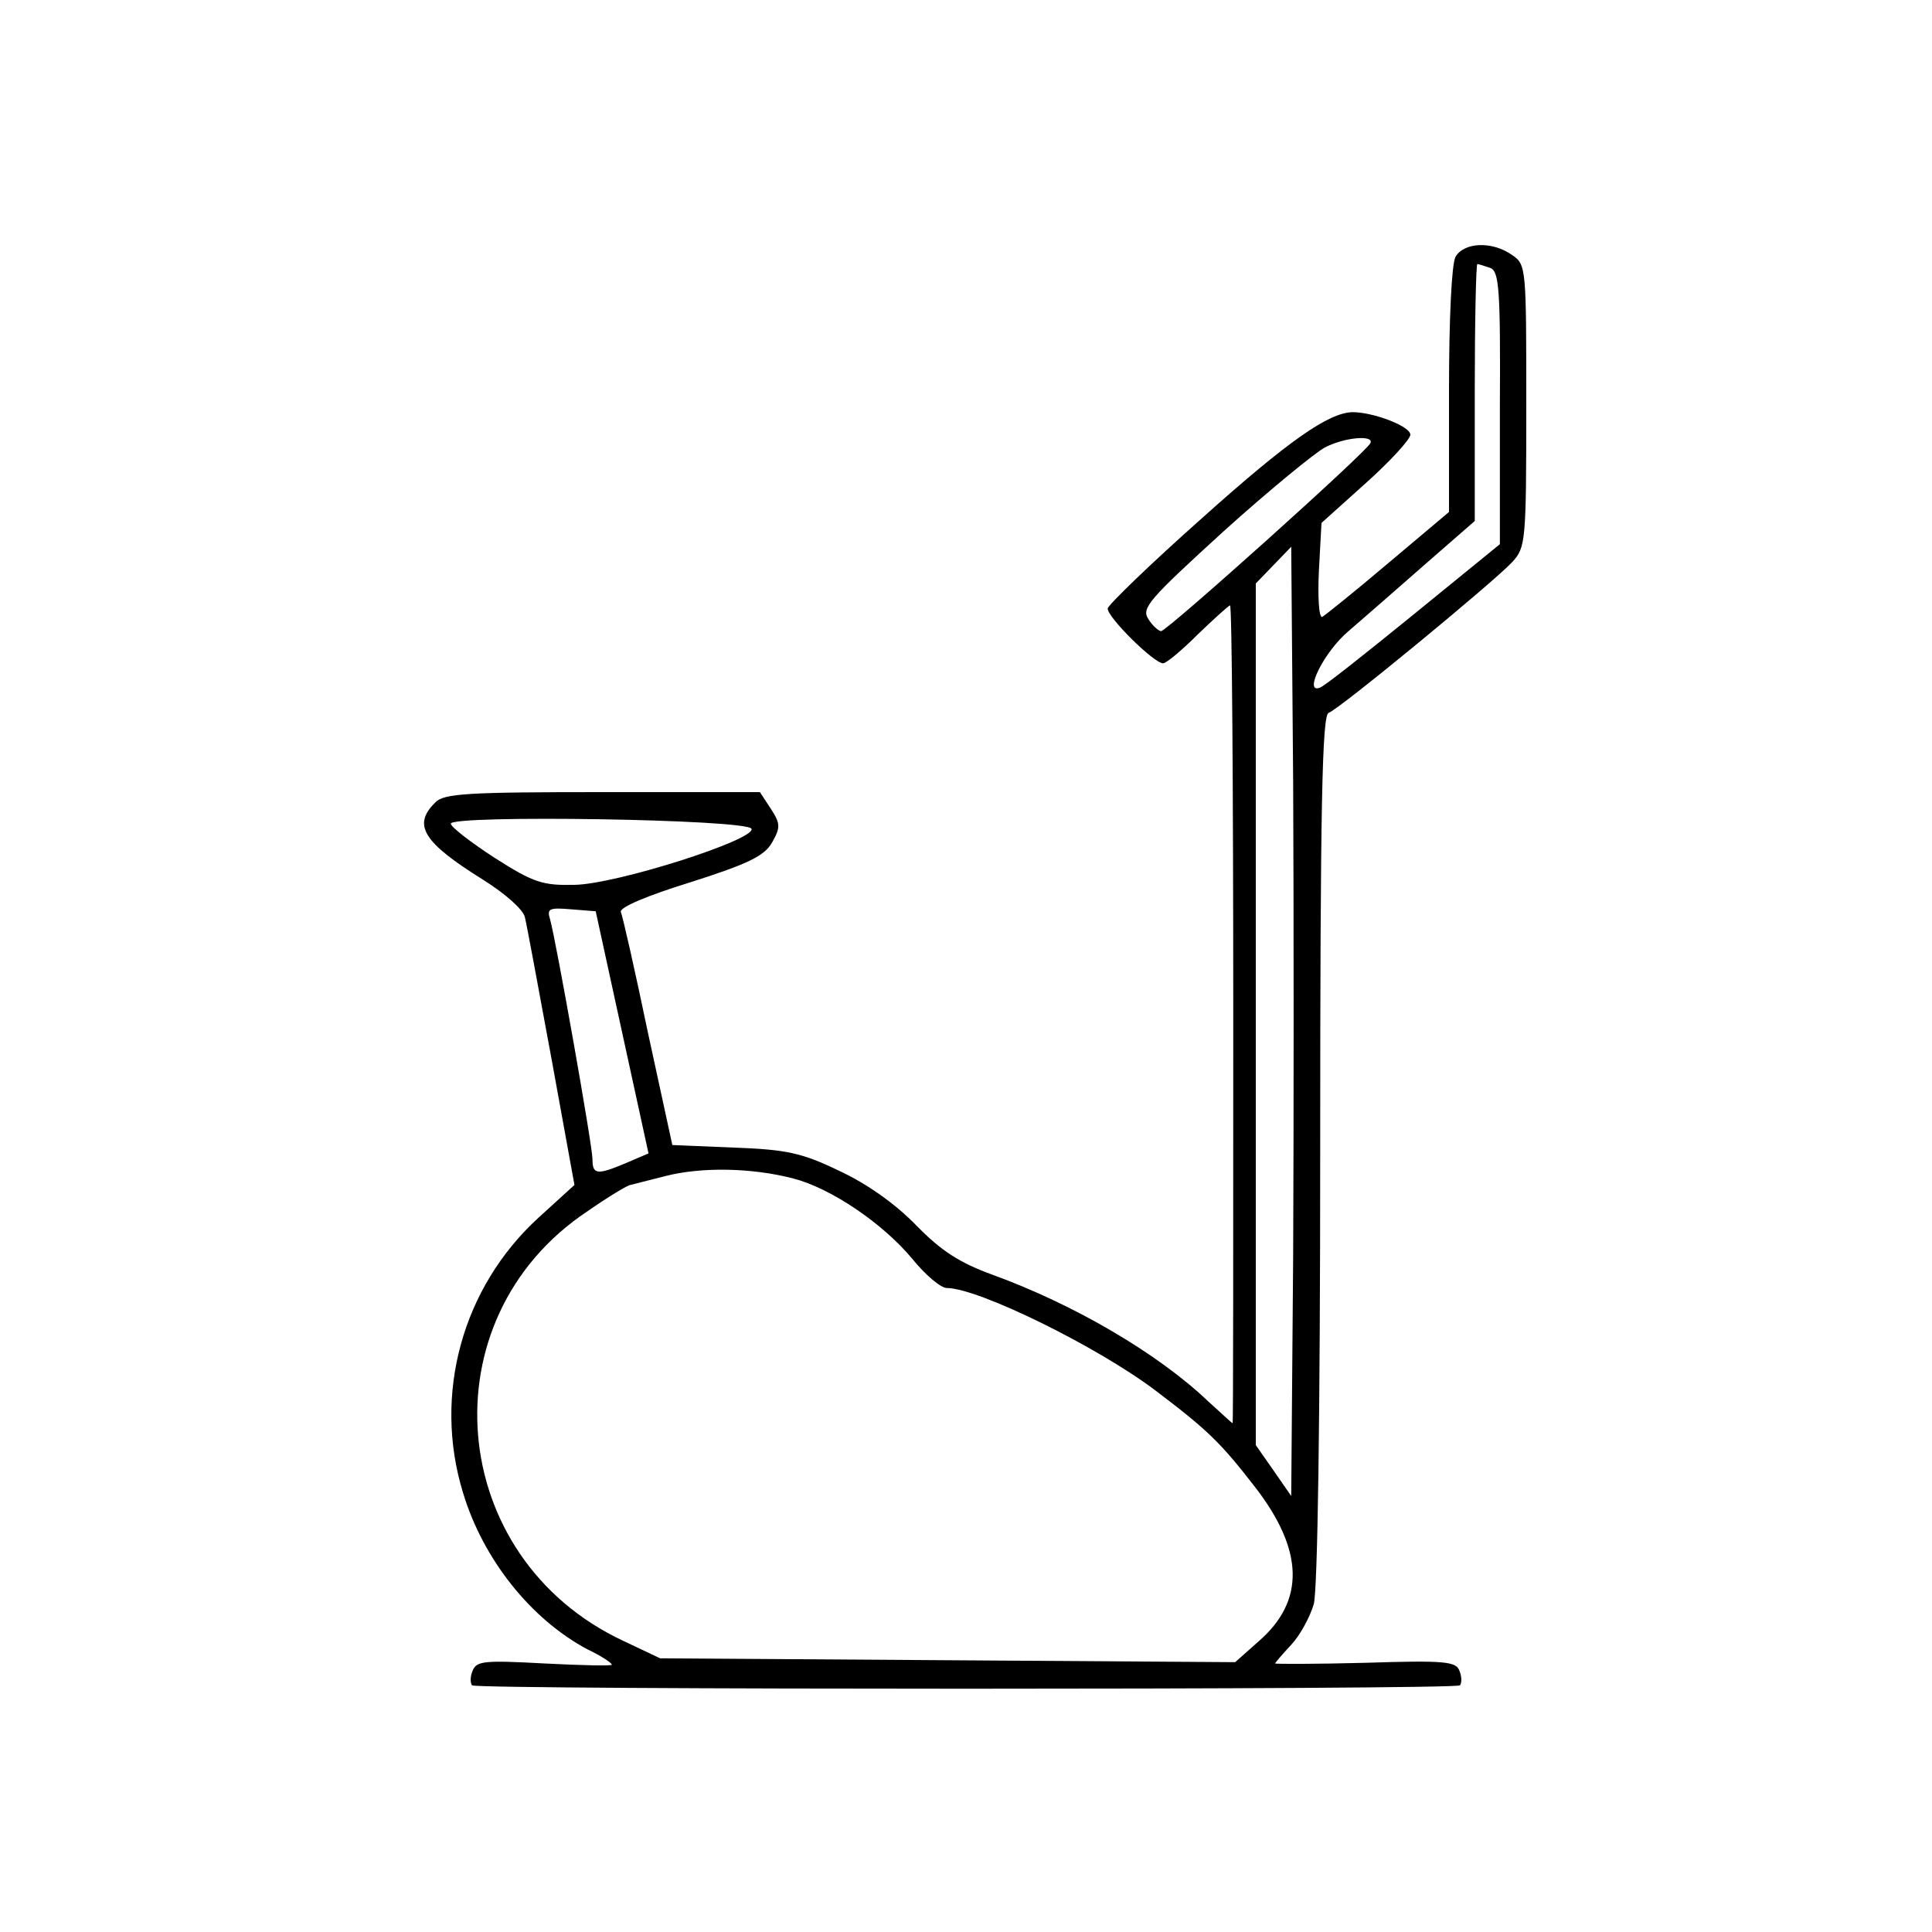
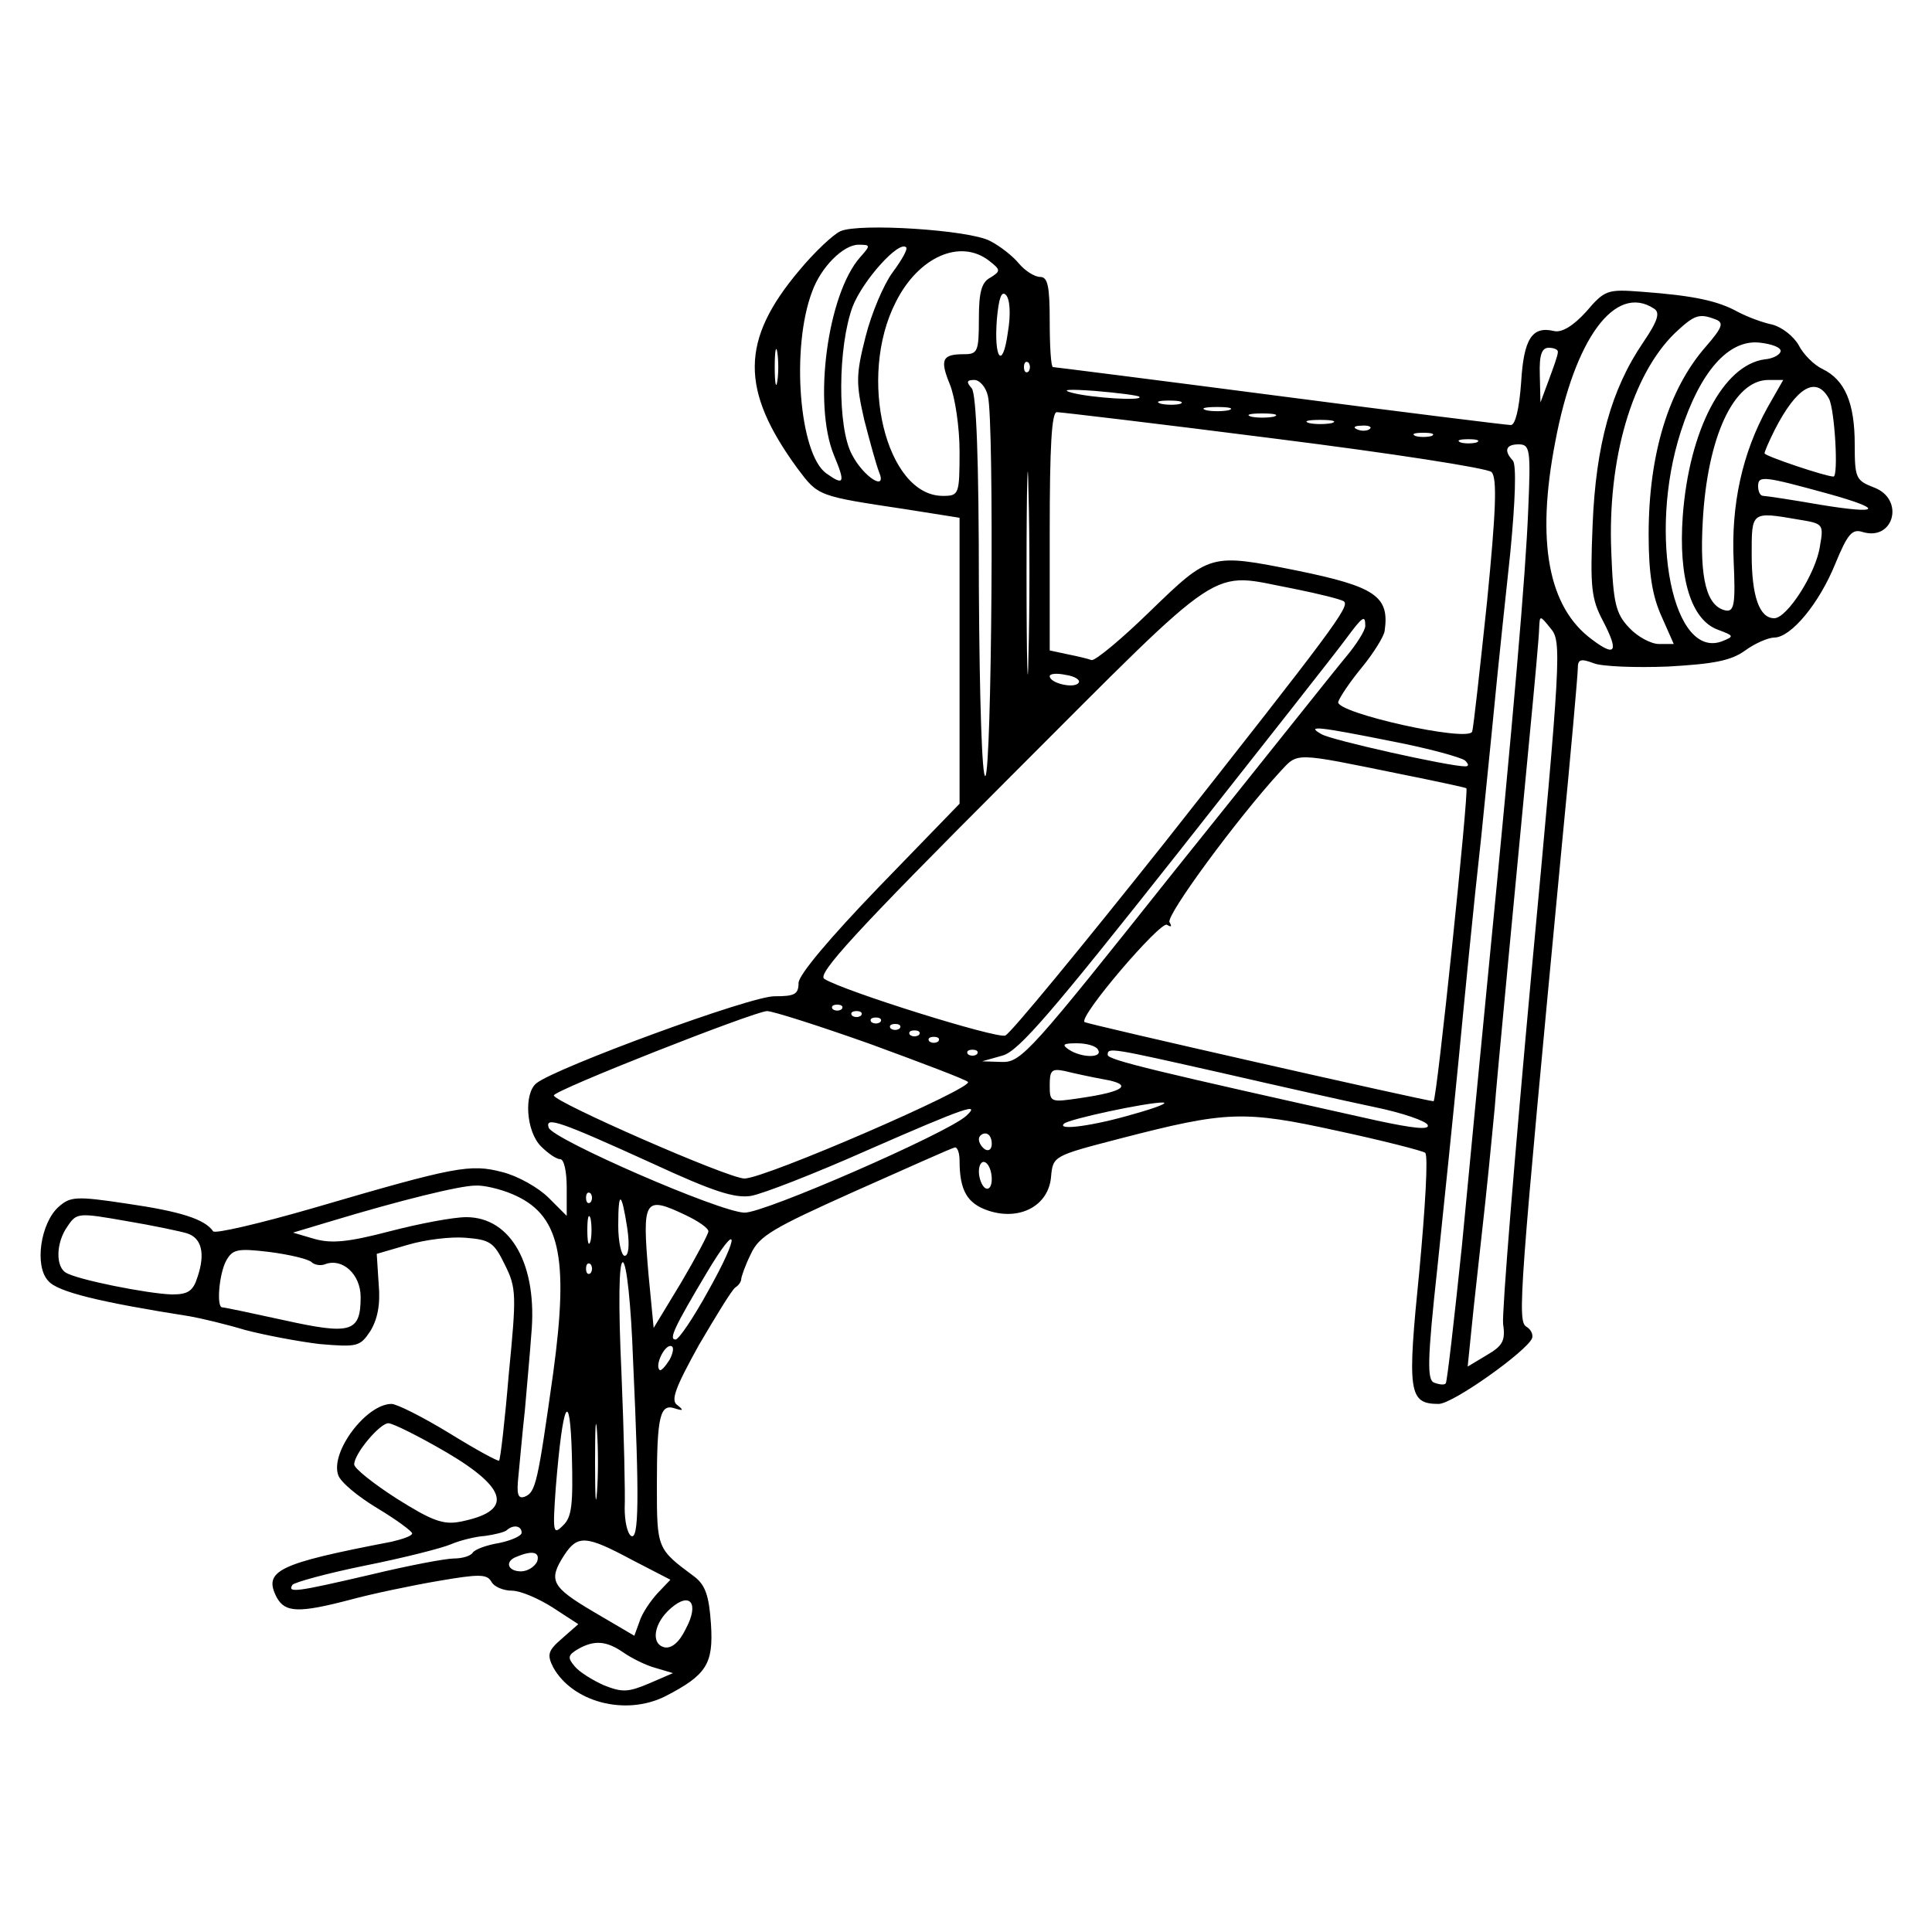
<svg xmlns="http://www.w3.org/2000/svg" version="1.0" width="300pt" height="300pt" viewBox="0 0 300 300" preserveAspectRatio="xMidYMid meet">
  <g transform="translate(0,300) scale(0.1,-0.1)" fill="#000000" stroke="none">
-     <path d="M2260 2601 c-6 -12 -10 -97 -10 -208 l0 -188 -95 -80 c-52 -44 -98 -81 -102 -83 -5 -1 -7 31 -5 72 l4 74 69 62 c38 34 69 68 69 75 0 13 -57 35 -90 35 -37 -1 -99 -44 -234 -165 -80 -71 -146 -135 -146 -140 0 -14 72 -85 86 -85 5 0 29 20 54 45 25 24 47 44 50 45 3 0 5 -286 5 -635 0 -349 0 -635 -1 -635 -1 0 -18 16 -39 35 -78 74 -208 150 -335 196 -49 18 -78 36 -117 76 -33 34 -77 65 -120 85 -58 28 -82 33 -163 36 l-96 4 -38 175 c-20 96 -39 180 -42 187 -2 7 40 25 108 46 91 29 115 41 127 62 13 23 13 29 -2 52 l-17 26 -245 0 c-208 0 -246 -2 -259 -16 -36 -35 -19 -62 74 -120 35 -22 62 -46 65 -58 3 -12 21 -110 41 -218 l36 -198 -56 -51 c-118 -108 -164 -274 -117 -427 31 -103 105 -196 193 -243 21 -10 38 -21 38 -24 0 -2 -47 -1 -105 2 -92 5 -105 4 -111 -11 -4 -9 -4 -19 -1 -23 8 -7 1526 -7 1534 0 3 4 3 14 -1 23 -5 14 -23 16 -146 12 -77 -2 -140 -2 -140 -1 0 1 11 14 25 29 14 15 29 43 35 63 6 22 10 289 10 707 0 533 3 673 13 677 17 6 256 203 285 234 21 23 22 30 22 243 0 215 0 219 -22 234 -31 22 -75 20 -88 -3z m54 -17 c14 -5 16 -34 15 -218 l0 -211 -135 -110 c-74 -60 -139 -112 -145 -113 -25 -9 7 56 45 88 22 19 76 66 118 103 l78 68 0 200 c0 109 2 199 4 199 2 0 11 -3 20 -6z m-186 -272 c-5 -13 -316 -292 -325 -292 -4 0 -14 9 -20 19 -11 17 2 31 117 136 71 64 142 122 157 130 30 16 77 20 71 7z m-120 -1263 l-3 -372 -27 39 -28 40 0 669 0 669 28 29 27 28 3 -365 c1 -200 1 -532 0 -737z m-841 664 c6 -17 -210 -86 -275 -87 -49 -1 -63 3 -124 42 -37 24 -68 48 -68 53 0 14 462 7 467 -8z m-201 -316 l41 -188 -35 -15 c-45 -19 -52 -18 -52 6 0 21 -57 342 -66 373 -5 16 -1 18 33 15 l38 -3 41 -188z m266 -227 c58 -15 138 -69 184 -124 21 -26 45 -46 54 -46 49 0 234 -91 324 -159 82 -62 102 -82 154 -149 77 -99 79 -178 6 -241 l-36 -32 -446 3 -447 3 -57 27 c-276 129 -307 500 -56 667 33 23 63 41 67 41 3 1 28 7 55 14 55 14 133 13 198 -4z" />
+     <path d="M1305 2641 c-11 -5 -40 -32 -64 -61 -91 -108 -92 -185 -3 -307 33 -44 31 -43 170 -64 l82 -13 0 -222 0 -222 -125 -129 c-78 -81 -124 -136 -125 -149 0 -18 -6 -21 -37 -21 -36 1 -340 -111 -370 -135 -20 -16 -16 -75 7 -98 11 -11 24 -20 30 -20 6 0 10 -20 10 -44 l0 -44 -28 28 c-16 16 -48 34 -72 40 -50 13 -72 9 -294 -56 -83 -24 -152 -40 -155 -36 -13 19 -51 31 -134 43 -79 12 -88 11 -106 -5 -28 -25 -38 -92 -16 -115 14 -17 80 -33 220 -55 17 -3 55 -12 85 -21 30 -8 83 -18 116 -22 59 -5 63 -4 79 20 11 18 16 41 13 73 l-3 47 48 14 c27 8 67 13 90 11 38 -3 44 -7 61 -42 18 -36 18 -47 6 -170 -6 -72 -13 -132 -15 -134 -1 -2 -36 17 -78 43 -41 25 -81 45 -89 45 -39 0 -95 -74 -83 -110 3 -11 31 -34 61 -52 30 -18 54 -36 54 -39 0 -4 -15 -9 -32 -13 -177 -34 -200 -45 -178 -87 13 -23 34 -24 114 -3 33 9 95 22 136 29 64 11 76 11 83 -1 4 -8 19 -14 32 -14 13 0 41 -12 63 -26 l40 -26 -25 -22 c-22 -19 -24 -25 -14 -45 30 -54 112 -76 174 -45 64 33 75 50 71 112 -3 45 -9 61 -26 74 -58 43 -58 43 -58 142 0 107 5 127 28 119 13 -4 14 -3 4 5 -11 7 -4 26 33 93 27 46 52 87 57 90 5 3 9 9 9 13 0 3 6 21 15 39 13 28 34 40 161 97 81 36 150 67 155 68 4 2 8 -7 8 -20 0 -47 12 -67 45 -78 49 -16 93 8 97 52 3 33 3 33 107 60 166 43 192 44 338 12 70 -15 132 -31 136 -34 5 -4 0 -86 -9 -183 -19 -189 -17 -207 30 -207 22 0 137 82 145 102 2 6 -2 14 -9 18 -14 9 -11 50 55 745 14 143 25 268 25 277 0 14 4 16 25 8 13 -5 65 -7 115 -5 71 4 98 9 120 25 15 11 36 20 45 20 26 0 70 53 95 115 19 46 26 54 42 49 49 -15 66 51 18 69 -28 11 -30 14 -30 67 0 64 -15 100 -50 117 -13 6 -30 23 -37 37 -8 14 -26 28 -41 32 -15 3 -39 12 -54 20 -31 17 -68 25 -149 31 -53 4 -57 3 -86 -31 -20 -22 -38 -33 -50 -30 -34 8 -47 -12 -51 -80 -3 -41 -9 -66 -16 -66 -6 0 -168 20 -359 45 -192 25 -350 45 -352 45 -3 0 -5 32 -5 70 0 56 -3 70 -15 70 -8 0 -23 9 -33 21 -9 11 -29 27 -45 35 -32 17 -203 28 -232 15z m31 -40 c-51 -57 -74 -228 -41 -308 18 -43 16 -48 -12 -28 -42 30 -55 195 -22 282 14 39 49 73 72 73 19 0 19 -1 3 -19z m50 -24 c-14 -19 -33 -64 -42 -100 -15 -59 -15 -72 -2 -129 9 -35 19 -71 23 -81 13 -31 -24 -8 -42 27 -23 42 -22 168 1 230 16 41 72 103 83 92 3 -3 -7 -20 -21 -39z m150 18 c18 -14 18 -16 2 -26 -14 -7 -18 -23 -18 -64 0 -51 -2 -55 -23 -55 -34 0 -38 -8 -22 -47 8 -20 15 -66 15 -104 0 -67 -1 -69 -26 -69 -88 0 -133 184 -73 301 35 70 100 99 145 64z m29 -111 c-8 -59 -22 -42 -17 21 3 32 7 44 14 37 6 -6 8 -29 3 -58z m1003 37 c10 -6 7 -18 -16 -52 -50 -73 -74 -160 -79 -284 -4 -97 -2 -115 16 -149 25 -48 20 -57 -17 -29 -68 50 -87 152 -57 307 30 160 93 246 153 207z m96 -17 c13 -5 11 -12 -15 -42 -58 -66 -89 -167 -89 -292 0 -62 6 -96 20 -127 l19 -43 -23 0 c-12 0 -33 11 -46 25 -21 22 -25 38 -28 118 -6 144 32 275 99 340 30 28 37 31 63 21z m-1457 -96 c-2 -13 -4 -3 -4 22 0 25 2 35 4 23 2 -13 2 -33 0 -45z m1558 47 c0 -5 -11 -12 -25 -13 -64 -9 -117 -109 -127 -243 -7 -97 13 -162 55 -177 24 -9 25 -10 8 -17 -78 -33 -118 164 -66 325 30 93 74 143 122 138 18 -2 33 -7 33 -13z m-346 -2 c0 -5 -7 -24 -14 -43 l-13 -35 -1 43 c-1 31 3 42 14 42 8 0 15 -3 14 -7z m-822 -30 c-4 -3 -7 0 -7 7 0 7 3 10 7 7 3 -4 3 -10 0 -14z m-63 -38 c10 -39 6 -584 -4 -590 -5 -3 -9 114 -10 291 0 203 -4 301 -11 311 -9 10 -8 13 4 13 8 0 18 -11 21 -25z m1211 -17 c-40 -72 -57 -152 -53 -239 3 -66 1 -79 -12 -77 -30 6 -41 49 -36 138 7 131 48 220 102 220 l23 0 -24 -42z m-976 16 c8 -7 -73 -2 -104 6 -19 5 -6 6 35 3 36 -3 67 -7 69 -9z m1071 -3 c9 -17 15 -121 7 -121 -12 0 -107 32 -107 36 0 3 7 19 16 37 34 66 64 84 84 48z m-1007 -8 c-7 -2 -21 -2 -30 0 -10 3 -4 5 12 5 17 0 24 -2 18 -5z m75 -10 c-10 -2 -26 -2 -35 0 -10 3 -2 5 17 5 19 0 27 -2 18 -5z m-311 -380 c-1 -71 -3 -13 -3 127 0 140 2 198 3 128 2 -71 2 -185 0 -255z m382 336 c183 -23 331 -46 337 -52 9 -9 7 -60 -7 -202 -11 -104 -21 -195 -23 -201 -6 -17 -212 29 -208 46 2 7 18 31 37 54 18 22 34 48 35 56 8 54 -14 69 -136 94 -135 27 -135 27 -228 -63 -44 -43 -85 -77 -91 -76 -5 2 -22 6 -37 9 l-28 6 0 185 c0 131 3 185 11 185 6 0 158 -18 338 -41z m-1 34 c-10 -2 -26 -2 -35 0 -10 3 -2 5 17 5 19 0 27 -2 18 -5z m90 -10 c-10 -2 -26 -2 -35 0 -10 3 -2 5 17 5 19 0 27 -2 18 -5z m59 -9 c-3 -3 -12 -4 -19 -1 -8 3 -5 6 6 6 11 1 17 -2 13 -5z m96 -11 c-7 -2 -19 -2 -25 0 -7 3 -2 5 12 5 14 0 19 -2 13 -5z m70 -10 c-7 -2 -19 -2 -25 0 -7 3 -2 5 12 5 14 0 19 -2 13 -5z m80 -105 c-4 -100 -22 -310 -63 -728 -11 -113 -29 -299 -40 -415 -12 -115 -23 -211 -25 -213 -2 -3 -10 -2 -18 1 -11 4 -11 33 5 179 10 95 25 241 33 323 8 83 23 238 35 345 11 107 22 220 25 250 3 30 12 116 20 190 8 82 10 139 4 145 -14 15 -11 25 9 25 18 0 19 -8 15 -102z m467 25 c86 -24 80 -32 -12 -17 -46 8 -86 14 -90 14 -5 0 -8 7 -8 15 0 17 8 16 110 -12z m-46 -40 c37 -6 38 -7 32 -41 -6 -42 -51 -112 -71 -112 -23 0 -35 34 -35 99 0 67 -1 67 74 54z m-786 -107 c40 -8 76 -17 79 -20 9 -8 -18 -44 -279 -375 -128 -161 -239 -296 -247 -299 -14 -5 -251 69 -281 88 -12 7 47 72 290 315 340 340 305 316 438 291z m112 -58 c0 -7 -14 -29 -30 -48 -16 -19 -135 -169 -266 -332 -222 -279 -238 -298 -268 -297 l-31 1 32 9 c25 7 77 68 270 312 131 166 250 317 263 335 26 35 30 38 30 20z m258 -539 c-26 -283 -46 -528 -44 -545 4 -26 -1 -34 -25 -48 l-30 -18 6 59 c3 32 13 119 21 193 8 74 14 142 15 150 1 21 37 396 54 575 8 83 15 159 15 170 1 20 1 20 18 -1 17 -20 16 -43 -30 -535z m-703 451 c-6 -10 -45 -1 -45 10 0 4 11 5 25 2 14 -2 23 -8 20 -12z m486 -91 c57 -11 108 -25 114 -30 6 -6 6 -9 0 -9 -25 0 -209 41 -223 50 -25 14 -6 12 109 -11z m14 -51 c55 -11 101 -21 102 -22 4 -4 -46 -486 -51 -486 -10 0 -540 120 -542 123 -9 9 118 157 128 151 7 -4 8 -3 4 4 -6 10 105 161 172 234 28 30 20 30 187 -4z m-868 -365 c-4 -3 -10 -3 -14 0 -3 4 0 7 7 7 7 0 10 -3 7 -7z m44 -54 c79 -29 148 -55 152 -59 10 -9 -315 -150 -347 -150 -25 0 -296 119 -296 129 0 8 310 130 331 131 9 0 81 -23 160 -51z m-14 44 c-4 -3 -10 -3 -14 0 -3 4 0 7 7 7 7 0 10 -3 7 -7z m30 -10 c-4 -3 -10 -3 -14 0 -3 4 0 7 7 7 7 0 10 -3 7 -7z m30 -10 c-4 -3 -10 -3 -14 0 -3 4 0 7 7 7 7 0 10 -3 7 -7z m30 -10 c-4 -3 -10 -3 -14 0 -3 4 0 7 7 7 7 0 10 -3 7 -7z m30 -10 c-4 -3 -10 -3 -14 0 -3 4 0 7 7 7 7 0 10 -3 7 -7z m248 -13 c8 -13 -25 -13 -45 0 -12 8 -9 10 12 10 15 0 30 -4 33 -10z m-188 -7 c-4 -3 -10 -3 -14 0 -3 4 0 7 7 7 7 0 10 -3 7 -7z m380 -29 c87 -20 194 -44 237 -53 44 -9 81 -22 83 -28 3 -8 -23 -5 -79 7 -341 76 -418 94 -418 102 0 12 4 11 177 -28z m-183 -10 c46 -8 33 -19 -36 -29 -47 -7 -48 -7 -48 20 0 23 3 26 23 22 12 -3 39 -9 61 -13z m46 -54 c-61 -18 -119 -26 -108 -15 6 7 128 33 153 33 11 0 -9 -8 -45 -18z m-260 -3 c-30 -27 -314 -151 -344 -150 -39 1 -298 114 -304 132 -6 18 17 10 162 -56 93 -43 127 -54 152 -50 18 3 100 35 181 71 153 67 177 75 153 53z m40 -43 c0 -8 -4 -12 -10 -9 -5 3 -10 10 -10 16 0 5 5 9 10 9 6 0 10 -7 10 -16z m0 -55 c0 -11 -4 -17 -10 -14 -5 3 -10 15 -10 26 0 11 5 17 10 14 6 -3 10 -15 10 -26z m-745 -23 c74 -31 89 -95 64 -278 -24 -170 -27 -185 -44 -192 -11 -4 -13 4 -10 32 2 20 6 66 10 102 3 36 8 89 10 118 10 107 -31 182 -101 182 -20 0 -73 -10 -119 -22 -65 -17 -90 -19 -116 -12 l-34 10 60 18 c106 32 199 55 223 55 12 1 38 -5 57 -13z m122 -13 c-4 -3 -7 0 -7 7 0 7 3 10 7 7 3 -4 3 -10 0 -14z m57 -40 c4 -27 2 -43 -4 -43 -5 0 -10 21 -10 47 0 55 5 54 14 -4z m91 20 c19 -9 35 -20 35 -25 0 -4 -19 -40 -42 -79 l-43 -71 -8 83 c-10 117 -7 123 58 92z m-775 -28 c23 -7 29 -31 17 -67 -7 -23 -15 -28 -40 -28 -37 1 -148 23 -165 34 -16 10 -15 47 3 72 14 21 17 21 91 8 42 -7 84 -16 94 -19z m627 -12 c-3 -10 -5 -2 -5 17 0 19 2 27 5 18 2 -10 2 -26 0 -35z m183 -77 c-23 -42 -46 -76 -51 -76 -11 0 -2 19 48 103 50 84 53 62 3 -27z m-616 44 c4 -4 14 -6 21 -3 27 10 55 -16 55 -51 0 -55 -15 -59 -119 -36 -50 11 -93 20 -96 20 -9 0 -5 51 6 72 10 18 17 20 67 14 31 -4 61 -11 66 -16z m433 -17 c-4 -3 -7 0 -7 7 0 7 3 10 7 7 3 -4 3 -10 0 -14z m66 -135 c10 -216 9 -280 -3 -273 -6 4 -10 23 -10 43 1 20 -1 115 -5 210 -5 107 -4 172 2 172 6 0 13 -67 16 -152z m57 1 c-7 -11 -14 -19 -16 -16 -7 7 7 37 17 37 6 0 5 -9 -1 -21z m-166 -258 c-15 -15 -16 -11 -11 59 11 135 22 157 25 51 2 -78 0 -97 -14 -110z m53 52 c-2 -27 -3 -5 -3 47 0 52 1 74 3 48 2 -27 2 -69 0 -95z m-234 62 c97 -57 104 -92 21 -108 -26 -5 -44 2 -98 36 -36 23 -66 47 -66 53 0 17 40 64 53 64 7 0 47 -20 90 -45z m117 -125 c0 -5 -16 -12 -35 -16 -19 -3 -38 -10 -41 -15 -3 -5 -16 -9 -29 -9 -13 0 -71 -11 -129 -25 -116 -27 -130 -29 -122 -16 3 4 54 18 113 30 60 12 119 27 133 33 14 6 38 12 53 13 15 2 31 6 34 9 10 9 23 7 23 -4z m171 -42 l60 -31 -20 -21 c-11 -12 -24 -31 -28 -44 l-8 -22 -63 37 c-66 39 -71 49 -46 88 21 32 34 31 105 -7z m-147 -3 c-4 -8 -15 -15 -25 -15 -21 0 -26 16 -6 23 24 10 36 7 31 -8z m231 -104 c-10 -21 -22 -31 -33 -29 -22 5 -17 38 10 61 30 26 44 7 23 -32z m-97 -37 c13 -9 35 -20 50 -24 l27 -8 -37 -16 c-33 -14 -42 -14 -70 -3 -18 8 -39 21 -46 30 -11 13 -10 17 5 26 26 15 45 13 71 -5z" />
  </g>
</svg>
